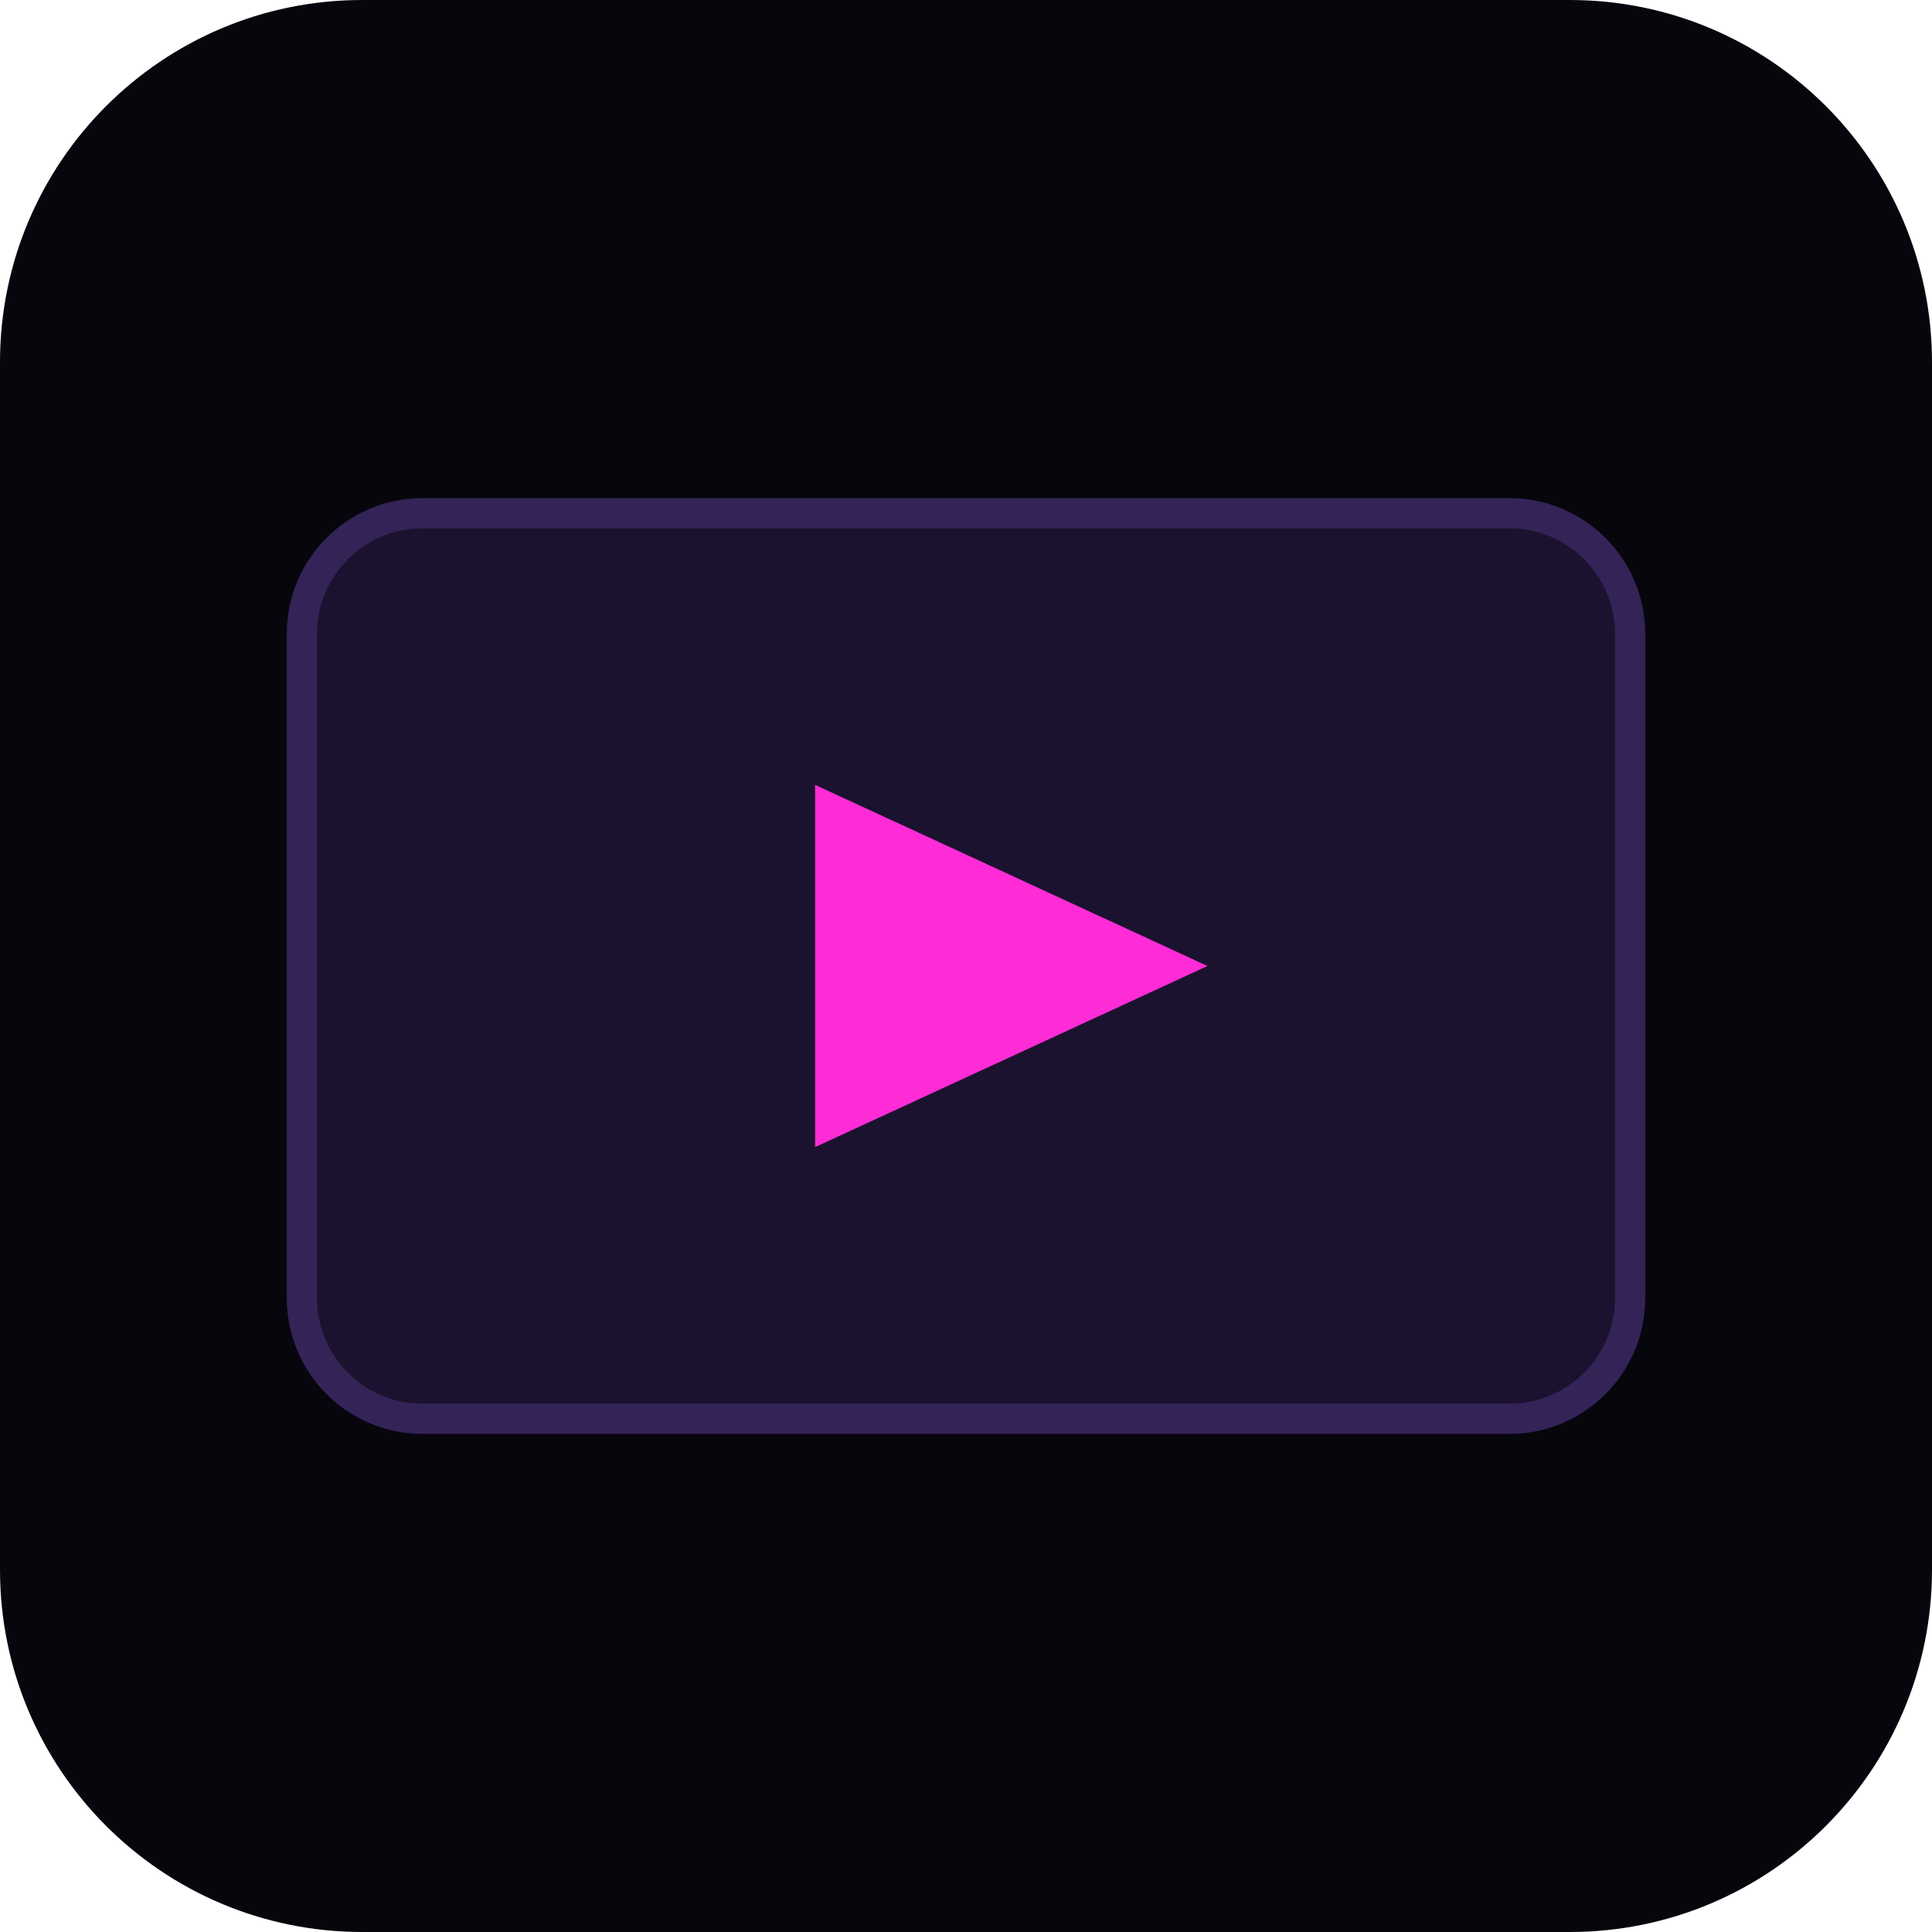
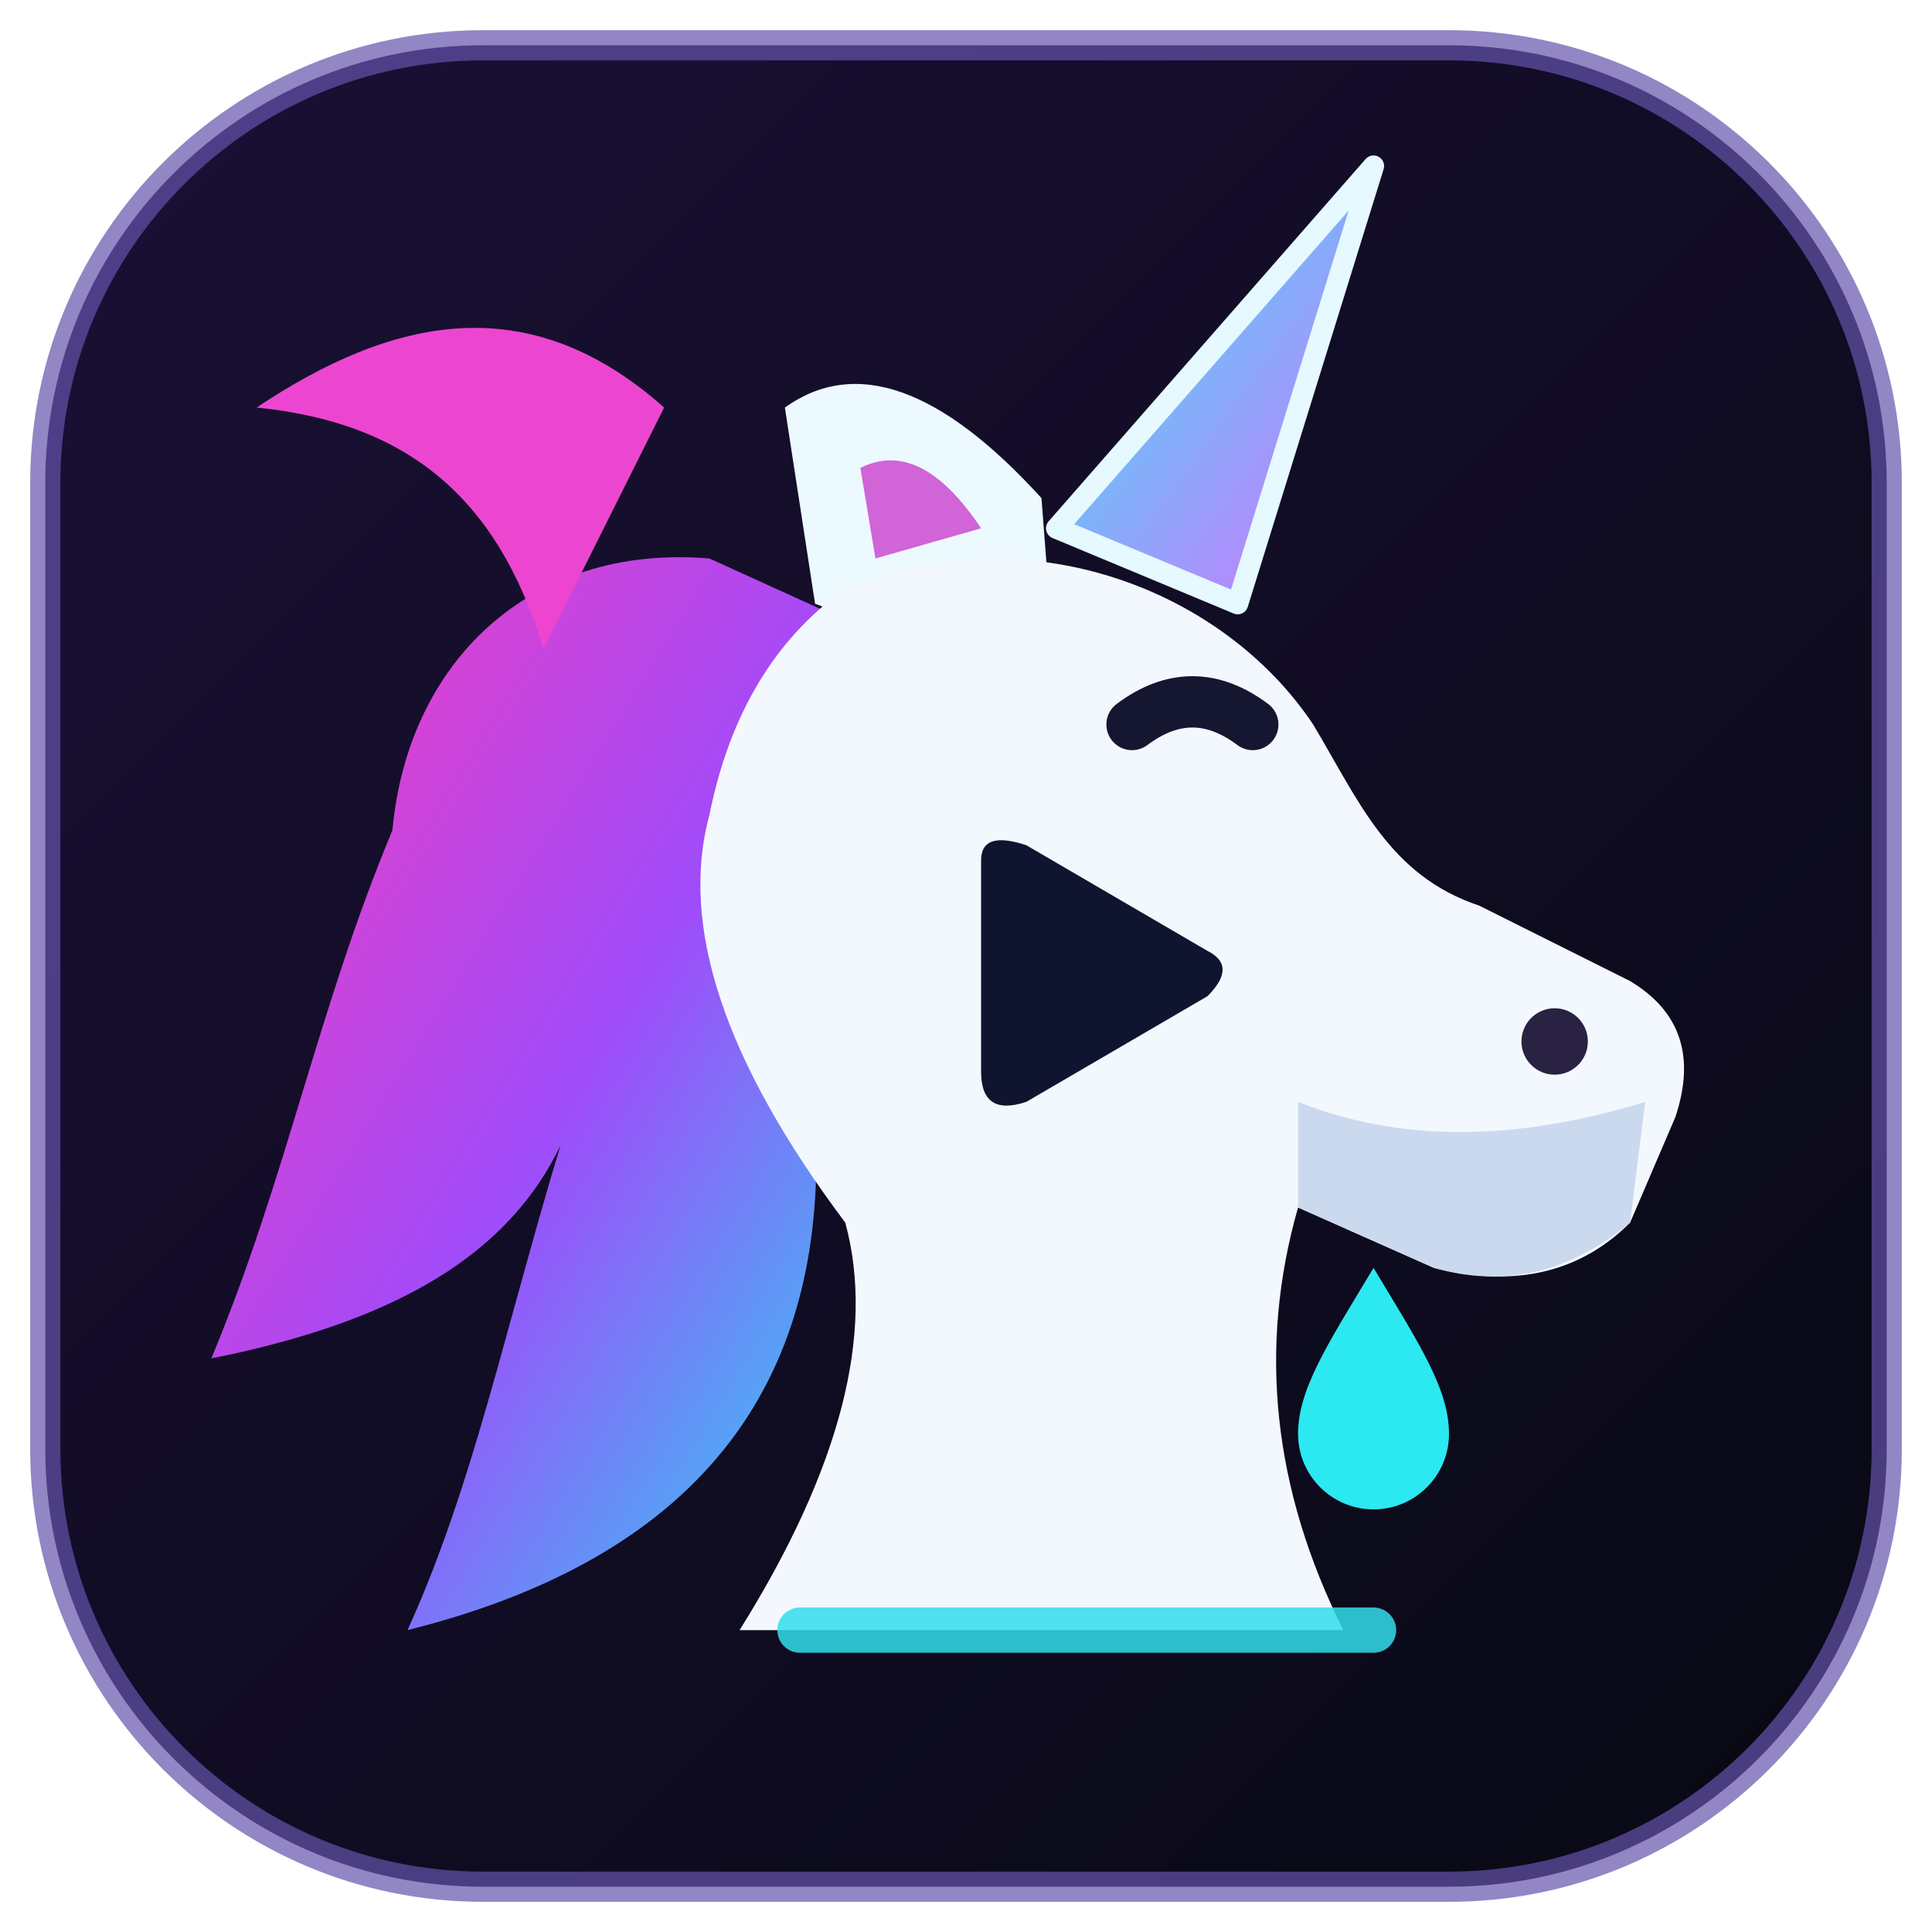
- <svg xmlns="http://www.w3.org/2000/svg" width="128" height="128" viewBox="0 0 128 128">
-   <rect width="128" height="128" rx="24" fill="#07060d" />
-   <rect x="20" y="34" width="88" height="60" rx="8" fill="#1b1230" stroke="#342357" stroke-width="2" />
-   <path d="M54 52 L80 64 L54 76 Z" fill="#ff2bd6" />
+ <svg xmlns="http://www.w3.org/2000/svg" width="1024" height="1024" viewBox="0 0 128 128">
+   <defs>
+     <linearGradient id="field" x1="0" y1="0" x2="1" y2="1">
+       <stop stop-color="#1A1035" />
+       <stop offset="1" stop-color="#080914" />
+     </linearGradient>
+     <linearGradient id="mane" x1="0" y1="0" x2="1" y2="1">
+       <stop stop-color="#FC3CBA" />
+       <stop offset=".52" stop-color="#A04BFA" />
+       <stop offset="1" stop-color="#23DDF2" />
+     </linearGradient>
+     <linearGradient id="horn" x1="0" y1="0" x2="1" y2="1">
+       <stop stop-color="#36E8F4" />
+       <stop offset="1" stop-color="#D770FF" />
+     </linearGradient>
+   </defs>
+   <rect x="3" y="3" width="122" height="122" rx="29" fill="url(#field)" stroke="#6453AC" stroke-opacity=".7" stroke-width="2" />
+   <path d="M47 37 C35 36 27 44 26 55 C21 67 19 78 14 90 C29 87 37 81 39 70 C34 85 32 97 27 108 C47 103 55 91 54 74 L58 42 Z" fill="url(#mane)" />
+   <path d="M44 27 C35 19 26 21 17 27 C27 28 33 33 36 43 Z" fill="#EC46D1" />
+   <path d="M70 35 L91 11 L82 40 Z" fill="url(#horn)" stroke="#E5F9FF" stroke-width="1.4" stroke-linejoin="round" />
+   <path d="M54 40 L52 27 Q59 22 69 33 L70 46 Z" fill="#ECF9FF" />
+   <path d="M58 37 L57 31 Q61 29 65 35 Z" fill="#D164D7" />
+   <path d="M56 39 C68 34 81 39 87 48 C90 53 92 58 98 60 L108 65 Q113 68 111 74 L108 81 Q103 86 95 84 L86 80 Q82 94 89 108 L49 108 Q59 92 56 81 Q44 65 47 54 Q49 44 56 39 Z" fill="#F3F8FF" />
+   <path d="M86 73 Q96 77 109 73 L108 81 Q102 86 95 84 L86 80 Z" fill="#CBD9EF" />
+   <path d="M65 57 Q65 55 68 56 L80 63 Q82 64 80 66 L68 73 Q65 74 65 71 Z" fill="#10152F" />
+   <path d="M75 48 Q79 45 83 48" fill="none" stroke="#151630" stroke-width="3.4" stroke-linecap="round" />
+   <circle cx="103" cy="69" r="2.2" fill="#292243" />
+   <path d="M91 84 C88 89 86 92 86 95 A5 5 0 0 0 96 95 C96 92 94 89 91 84 Z" fill="#2CE8F0" />
+   <path d="M53 108 H91" stroke="#32DDEB" stroke-width="3" stroke-linecap="round" opacity=".85" />
</svg>
